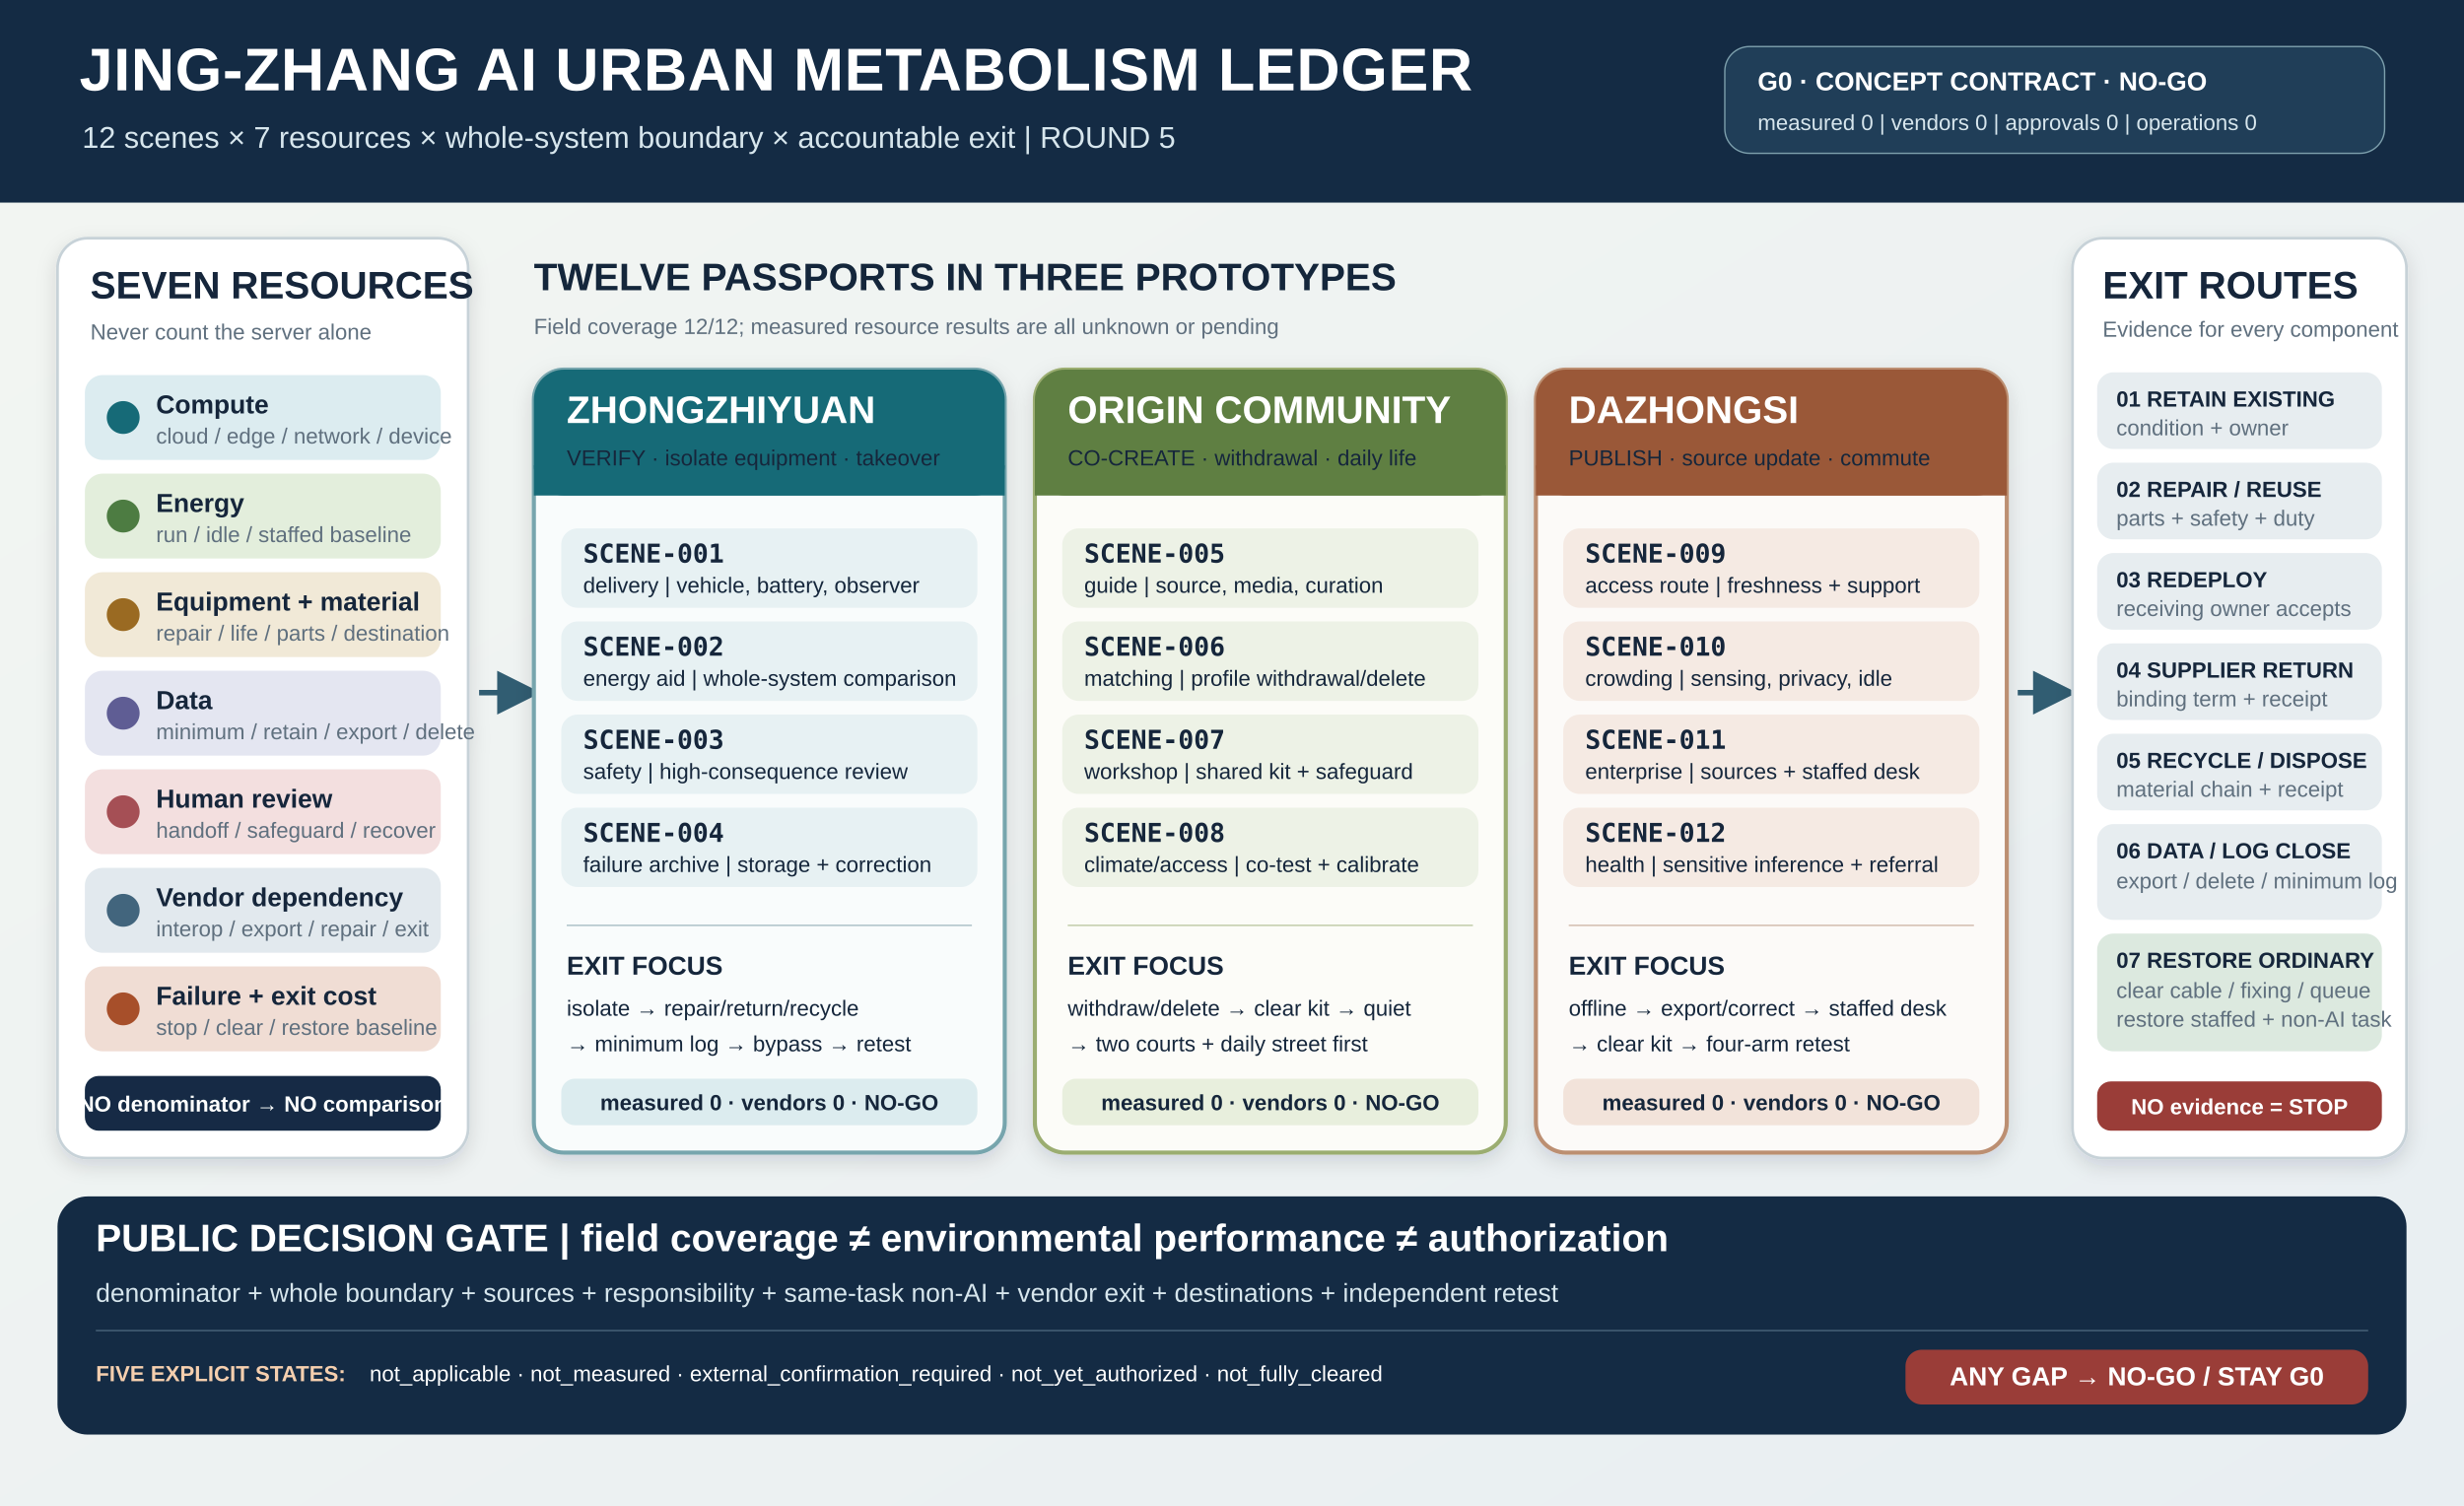
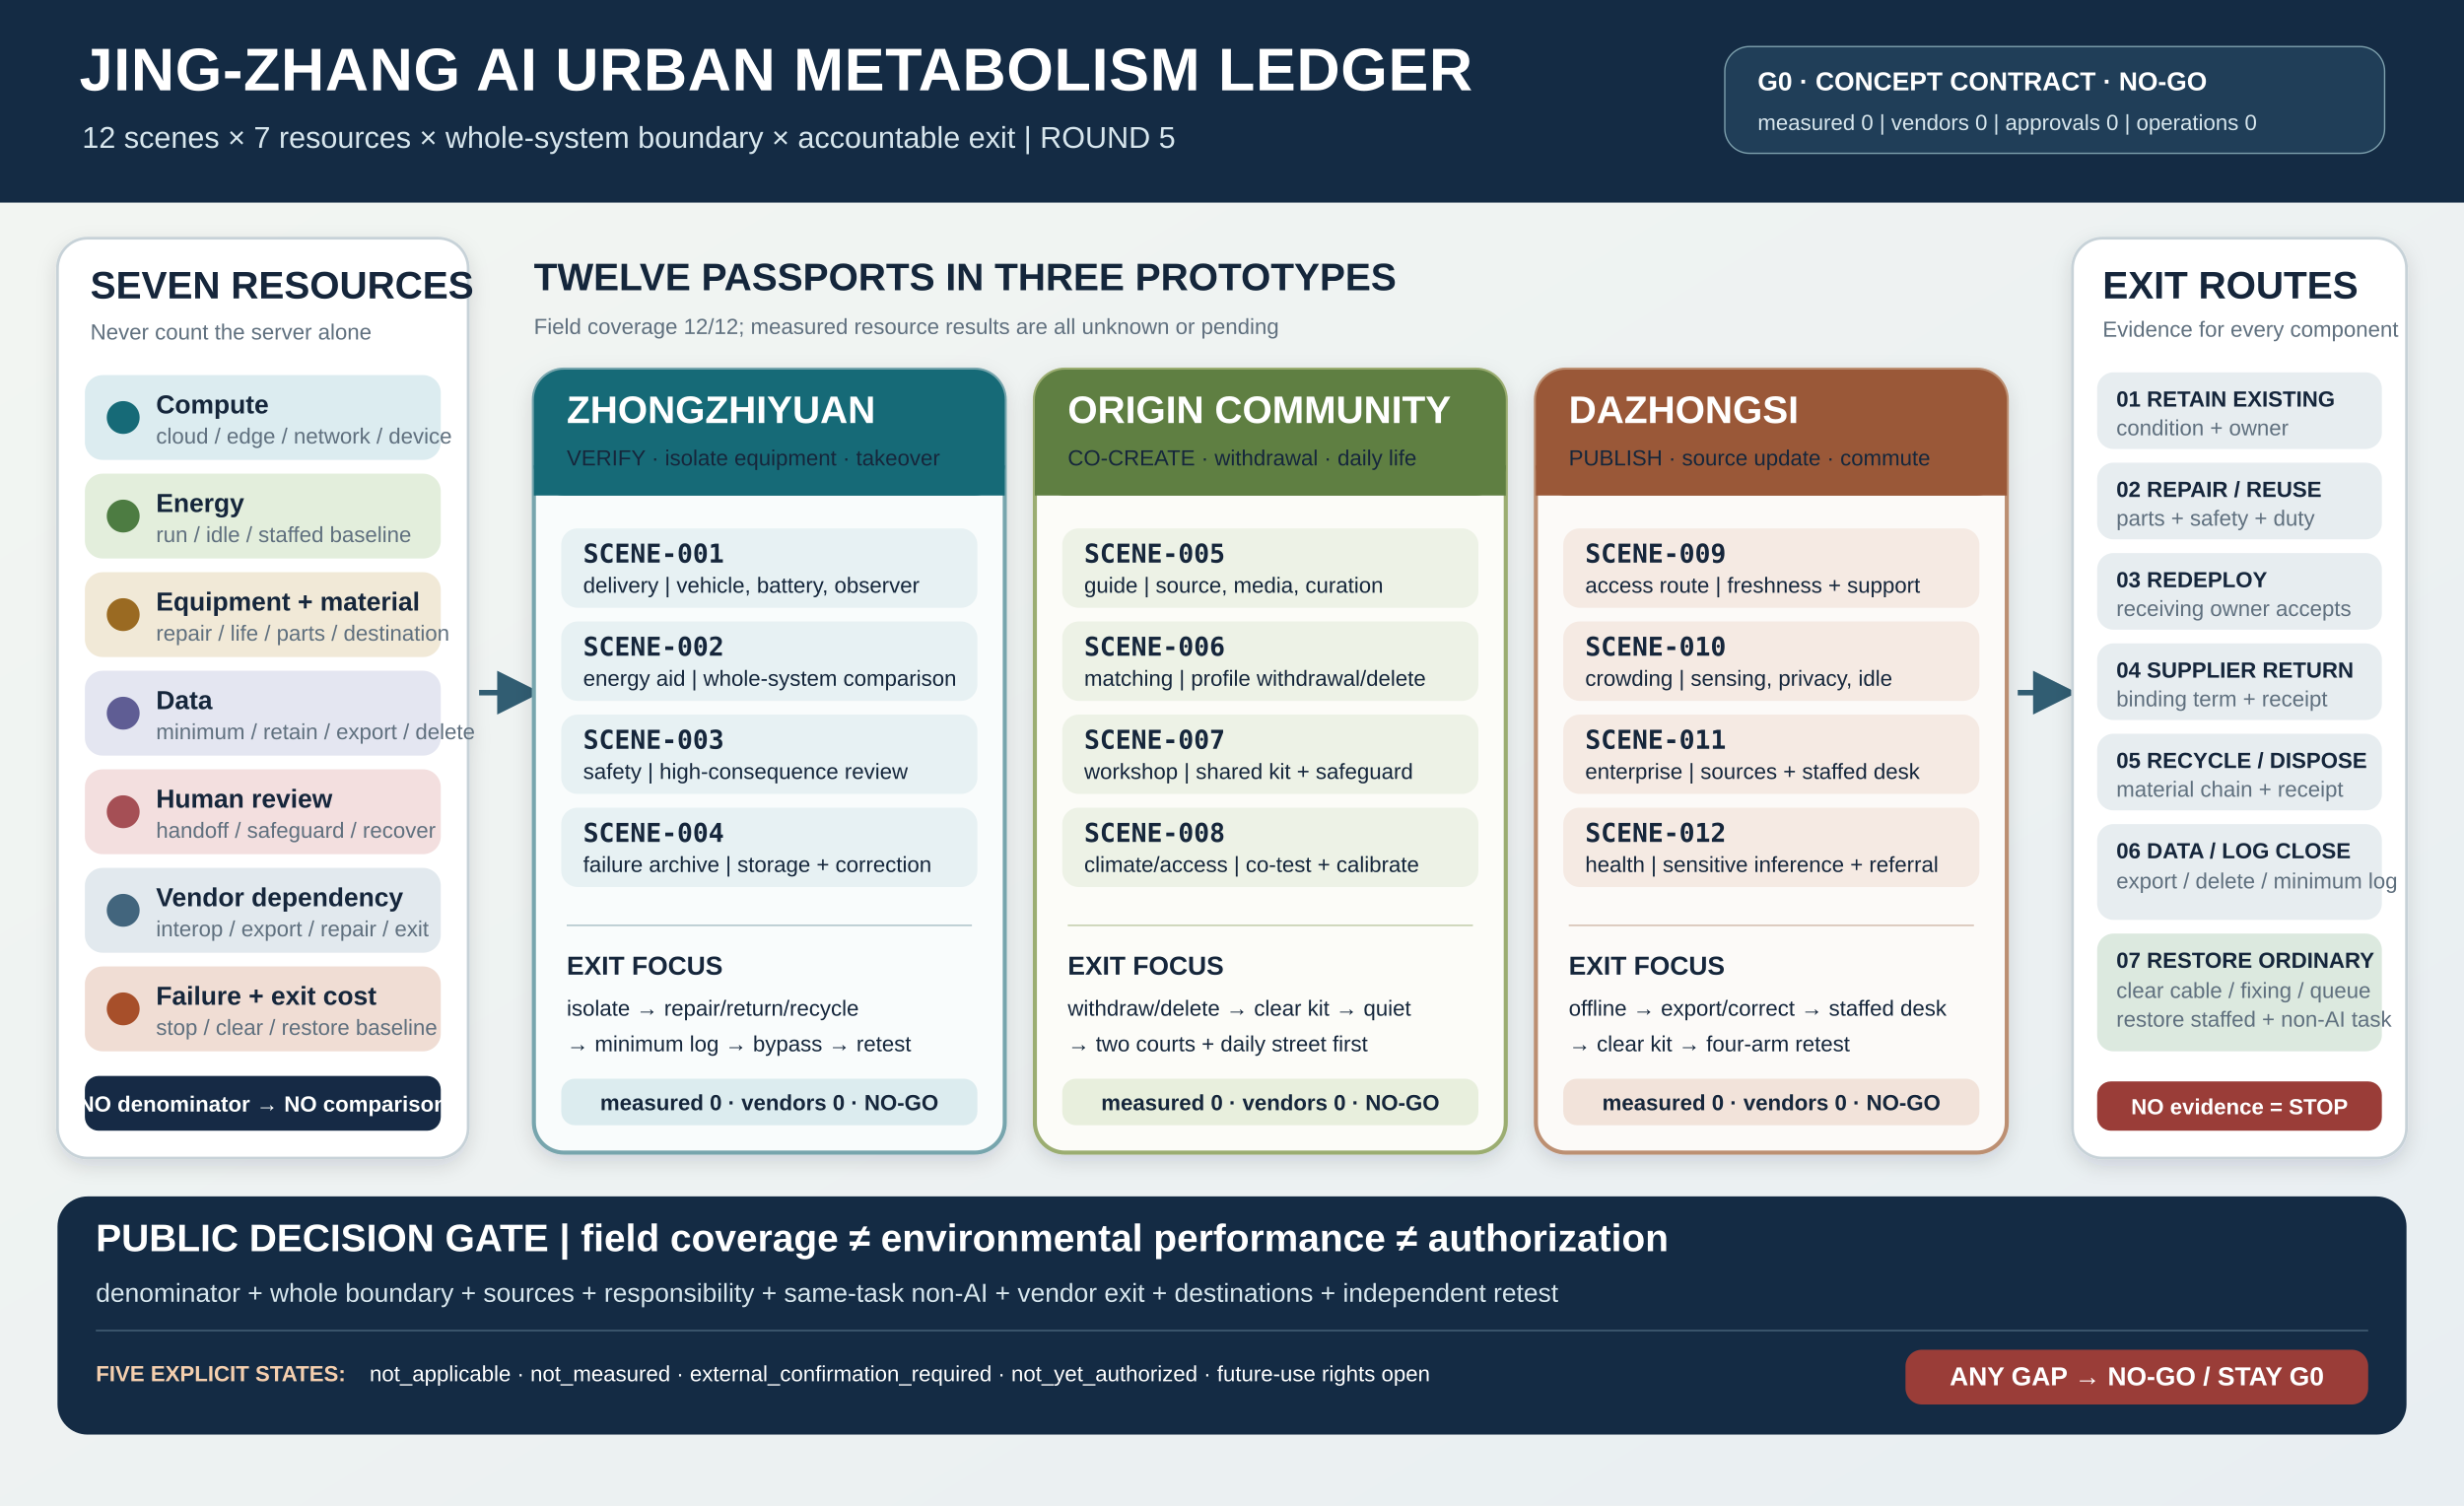
<svg xmlns="http://www.w3.org/2000/svg" width="1800" height="1100" viewBox="0 0 1800 1100" role="img" aria-labelledby="title desc">
  <defs>
    <linearGradient id="bg" x1="0" y1="0" x2="1" y2="1">
      <stop stop-color="#f3f6f2" />
      <stop offset="1" stop-color="#e8eef2" />
    </linearGradient>
    <filter id="shadow" x="-20%" y="-20%" width="140%" height="140%">
      <feDropShadow dx="0" dy="5" stdDeviation="7" flood-color="#10243a" flood-opacity=".13" />
    </filter>
    <marker id="arrow" viewBox="0 0 10 10" refX="9" refY="5" markerWidth="8" markerHeight="8" orient="auto-start-reverse">
      <path d="M0 0L10 5L0 10z" fill="#315d72" />
    </marker>
    <style>
      text{font-family:Arial,'Microsoft YaHei','Noto Sans CJK SC',sans-serif;fill:#14263b}.b{font-weight:700}.muted{fill:#5f6f7e}.white{fill:#fff}.light{fill:#d7e6ed}.warm{fill:#f5cfae}.mono{font-family:Consolas,monospace}.card{fill:#fff;stroke:#c7d2d8;stroke-width:2}.tiny{font-size:16px}.small{font-size:19px}.body{font-size:22px}.head{font-size:28px}.title{font-size:44px;font-weight:700;letter-spacing:.5px}
    </style>
  </defs>
  <rect width="1800" height="1100" fill="url(#bg)" />
  <rect width="1800" height="148" fill="#142b44" />
  <text x="58" y="66" class="title white">JING-ZHANG AI URBAN METABOLISM LEDGER</text>
  <text x="60" y="108" class="body light">12 scenes × 7 resources × whole-system boundary × accountable exit | ROUND 5</text>
  <g transform="translate(1260 34)">
    <rect width="482" height="78" rx="18" fill="#203e58" stroke="#7da0ad" />
    <text x="24" y="32" class="small b white">G0 · CONCEPT CONTRACT · NO-GO</text>
    <text x="24" y="61" class="tiny light">measured 0 | vendors 0 | approvals 0 | operations 0</text>
  </g>
  <g transform="translate(42 174)" filter="url(#shadow)">
    <rect width="300" height="672" rx="22" class="card" />
    <text x="24" y="44" class="head b">SEVEN RESOURCES</text>
    <text x="24" y="74" class="tiny muted">Never count the server alone</text>
    <g transform="translate(20 100)">
      <g>
        <rect width="260" height="62" rx="13" fill="#dcecf0" />
        <circle cx="28" cy="31" r="12" fill="#176b77" />
        <text x="52" y="28" class="small b">Compute</text>
        <text x="52" y="50" class="tiny muted">cloud / edge / network / device</text>
      </g>
      <g transform="translate(0 72)">
        <rect width="260" height="62" rx="13" fill="#e3eedc" />
        <circle cx="28" cy="31" r="12" fill="#4e7c43" />
        <text x="52" y="28" class="small b">Energy</text>
        <text x="52" y="50" class="tiny muted">run / idle / staffed baseline</text>
      </g>
      <g transform="translate(0 144)">
        <rect width="260" height="62" rx="13" fill="#f1e9d7" />
        <circle cx="28" cy="31" r="12" fill="#9a6b20" />
        <text x="52" y="28" class="small b">Equipment + material</text>
        <text x="52" y="50" class="tiny muted">repair / life / parts / destination</text>
      </g>
      <g transform="translate(0 216)">
        <rect width="260" height="62" rx="13" fill="#e4e6f1" />
        <circle cx="28" cy="31" r="12" fill="#5e5d94" />
        <text x="52" y="28" class="small b">Data</text>
        <text x="52" y="50" class="tiny muted">minimum / retain / export / delete</text>
      </g>
      <g transform="translate(0 288)">
        <rect width="260" height="62" rx="13" fill="#f3dfdf" />
        <circle cx="28" cy="31" r="12" fill="#a54f54" />
        <text x="52" y="28" class="small b">Human review</text>
        <text x="52" y="50" class="tiny muted">handoff / safeguard / recover</text>
      </g>
      <g transform="translate(0 360)">
        <rect width="260" height="62" rx="13" fill="#e2e9ee" />
        <circle cx="28" cy="31" r="12" fill="#42657d" />
        <text x="52" y="28" class="small b">Vendor dependency</text>
        <text x="52" y="50" class="tiny muted">interop / export / repair / exit</text>
      </g>
      <g transform="translate(0 432)">
        <rect width="260" height="62" rx="13" fill="#f0ddd4" />
        <circle cx="28" cy="31" r="12" fill="#a7502c" />
        <text x="52" y="28" class="small b">Failure + exit cost</text>
        <text x="52" y="50" class="tiny muted">stop / clear / restore baseline</text>
      </g>
    </g>
    <rect x="20" y="612" width="260" height="40" rx="10" fill="#142b44" />
    <text x="150" y="638" text-anchor="middle" class="tiny b white">NO denominator → NO comparison</text>
  </g>
  <path d="M350 506H392" stroke="#315d72" stroke-width="4" marker-end="url(#arrow)" />
  <g transform="translate(390 174)">
    <text x="0" y="38" class="head b">TWELVE PASSPORTS IN THREE PROTOTYPES</text>
    <text x="0" y="70" class="tiny muted">Field coverage 12/12; measured resource results are all unknown or pending</text>
    <g transform="translate(0 96)" filter="url(#shadow)">
      <rect width="344" height="572" rx="22" fill="#f9fcfc" stroke="#77a5ad" stroke-width="3" />
      <rect width="344" height="92" rx="22" fill="#176b77" />
      <rect y="70" width="344" height="22" fill="#176b77" />
      <text x="24" y="39" class="head b white">ZHONGZHIYUAN</text>
      <text x="24" y="70" class="tiny" fill="#dff1f2">VERIFY · isolate equipment · takeover</text>
      <g transform="translate(20 116)">
        <rect width="304" height="58" rx="12" fill="#e7f1f3" />
        <text x="16" y="25" class="small b mono">SCENE-001</text>
        <text x="16" y="47" class="tiny">delivery | vehicle, battery, observer</text>
        <g transform="translate(0 68)">
          <rect width="304" height="58" rx="12" fill="#e7f1f3" />
          <text x="16" y="25" class="small b mono">SCENE-002</text>
          <text x="16" y="47" class="tiny">energy aid | whole-system comparison</text>
        </g>
        <g transform="translate(0 136)">
          <rect width="304" height="58" rx="12" fill="#e7f1f3" />
          <text x="16" y="25" class="small b mono">SCENE-003</text>
          <text x="16" y="47" class="tiny">safety | high-consequence review</text>
        </g>
        <g transform="translate(0 204)">
          <rect width="304" height="58" rx="12" fill="#e7f1f3" />
          <text x="16" y="25" class="small b mono">SCENE-004</text>
          <text x="16" y="47" class="tiny">failure archive | storage + correction</text>
        </g>
      </g>
      <line x1="24" y1="406" x2="320" y2="406" stroke="#a6bec4" />
      <text x="24" y="442" class="small b">EXIT FOCUS</text>
      <text x="24" y="472" class="tiny">isolate → repair/return/recycle</text>
      <text x="24" y="498" class="tiny">→ minimum log → bypass → retest</text>
      <rect x="20" y="518" width="304" height="34" rx="10" fill="#dcecef" />
      <text x="172" y="541" text-anchor="middle" class="tiny b">measured 0 · vendors 0 · NO-GO</text>
    </g>
    <g transform="translate(366 96)" filter="url(#shadow)">
      <rect width="344" height="572" rx="22" fill="#fcfcf8" stroke="#9bad71" stroke-width="3" />
      <rect width="344" height="92" rx="22" fill="#5f7f43" />
      <rect y="70" width="344" height="22" fill="#5f7f43" />
      <text x="24" y="39" class="head b white">ORIGIN COMMUNITY</text>
      <text x="24" y="70" class="tiny" fill="#eaf3df">CO-CREATE · withdrawal · daily life</text>
      <g transform="translate(20 116)">
        <rect width="304" height="58" rx="12" fill="#edf2e6" />
        <text x="16" y="25" class="small b mono">SCENE-005</text>
        <text x="16" y="47" class="tiny">guide | source, media, curation</text>
        <g transform="translate(0 68)">
          <rect width="304" height="58" rx="12" fill="#edf2e6" />
          <text x="16" y="25" class="small b mono">SCENE-006</text>
          <text x="16" y="47" class="tiny">matching | profile withdrawal/delete</text>
        </g>
        <g transform="translate(0 136)">
          <rect width="304" height="58" rx="12" fill="#edf2e6" />
          <text x="16" y="25" class="small b mono">SCENE-007</text>
          <text x="16" y="47" class="tiny">workshop | shared kit + safeguard</text>
        </g>
        <g transform="translate(0 204)">
          <rect width="304" height="58" rx="12" fill="#edf2e6" />
          <text x="16" y="25" class="small b mono">SCENE-008</text>
          <text x="16" y="47" class="tiny">climate/access | co-test + calibrate</text>
        </g>
      </g>
      <line x1="24" y1="406" x2="320" y2="406" stroke="#bdc9a3" />
      <text x="24" y="442" class="small b">EXIT FOCUS</text>
      <text x="24" y="472" class="tiny">withdraw/delete → clear kit → quiet</text>
      <text x="24" y="498" class="tiny">→ two courts + daily street first</text>
      <rect x="20" y="518" width="304" height="34" rx="10" fill="#e8efdd" />
      <text x="172" y="541" text-anchor="middle" class="tiny b">measured 0 · vendors 0 · NO-GO</text>
    </g>
    <g transform="translate(732 96)" filter="url(#shadow)">
      <rect width="344" height="572" rx="22" fill="#fcfaf8" stroke="#bc8f72" stroke-width="3" />
      <rect width="344" height="92" rx="22" fill="#9a5938" />
      <rect y="70" width="344" height="22" fill="#9a5938" />
      <text x="24" y="39" class="head b white">DAZHONGSI</text>
      <text x="24" y="70" class="tiny" fill="#fae9df">PUBLISH · source update · commute</text>
      <g transform="translate(20 116)">
        <rect width="304" height="58" rx="12" fill="#f5eae3" />
        <text x="16" y="25" class="small b mono">SCENE-009</text>
        <text x="16" y="47" class="tiny">access route | freshness + support</text>
        <g transform="translate(0 68)">
          <rect width="304" height="58" rx="12" fill="#f5eae3" />
          <text x="16" y="25" class="small b mono">SCENE-010</text>
          <text x="16" y="47" class="tiny">crowding | sensing, privacy, idle</text>
        </g>
        <g transform="translate(0 136)">
          <rect width="304" height="58" rx="12" fill="#f5eae3" />
          <text x="16" y="25" class="small b mono">SCENE-011</text>
          <text x="16" y="47" class="tiny">enterprise | sources + staffed desk</text>
        </g>
        <g transform="translate(0 204)">
          <rect width="304" height="58" rx="12" fill="#f5eae3" />
          <text x="16" y="25" class="small b mono">SCENE-012</text>
          <text x="16" y="47" class="tiny">health | sensitive inference + referral</text>
        </g>
      </g>
      <line x1="24" y1="406" x2="320" y2="406" stroke="#d0b7a9" />
      <text x="24" y="442" class="small b">EXIT FOCUS</text>
      <text x="24" y="472" class="tiny">offline → export/correct → staffed desk</text>
      <text x="24" y="498" class="tiny">→ clear kit → four-arm retest</text>
      <rect x="20" y="518" width="304" height="34" rx="10" fill="#f2e3da" />
      <text x="172" y="541" text-anchor="middle" class="tiny b">measured 0 · vendors 0 · NO-GO</text>
    </g>
  </g>
  <path d="M1474 506H1514" stroke="#315d72" stroke-width="4" marker-end="url(#arrow)" />
  <g transform="translate(1514 174)" filter="url(#shadow)">
    <rect width="244" height="672" rx="22" class="card" />
    <text x="22" y="44" class="head b">EXIT ROUTES</text>
    <text x="22" y="72" class="tiny muted">Evidence for every component</text>
    <g transform="translate(18 98)" class="tiny">
      <rect width="208" height="56" rx="12" fill="#e7edf0" />
      <text x="14" y="25" class="b">01 RETAIN EXISTING</text>
      <text x="14" y="46" class="muted">condition + owner</text>
      <g transform="translate(0 66)">
        <rect width="208" height="56" rx="12" fill="#e7edf0" />
        <text x="14" y="25" class="b">02 REPAIR / REUSE</text>
        <text x="14" y="46" class="muted">parts + safety + duty</text>
      </g>
      <g transform="translate(0 132)">
        <rect width="208" height="56" rx="12" fill="#e7edf0" />
        <text x="14" y="25" class="b">03 REDEPLOY</text>
        <text x="14" y="46" class="muted">receiving owner accepts</text>
      </g>
      <g transform="translate(0 198)">
        <rect width="208" height="56" rx="12" fill="#e7edf0" />
        <text x="14" y="25" class="b">04 SUPPLIER RETURN</text>
        <text x="14" y="46" class="muted">binding term + receipt</text>
      </g>
      <g transform="translate(0 264)">
        <rect width="208" height="56" rx="12" fill="#e7edf0" />
        <text x="14" y="25" class="b">05 RECYCLE / DISPOSE</text>
        <text x="14" y="46" class="muted">material chain + receipt</text>
      </g>
      <g transform="translate(0 330)">
        <rect width="208" height="70" rx="12" fill="#e7edf0" />
        <text x="14" y="25" class="b">06 DATA / LOG CLOSE</text>
        <text x="14" y="47" class="muted">export / delete / minimum log</text>
      </g>
      <g transform="translate(0 410)">
        <rect width="208" height="86" rx="12" fill="#dce9df" />
        <text x="14" y="25" class="b">07 RESTORE ORDINARY</text>
        <text x="14" y="47" class="muted">clear cable / fixing / queue</text>
        <text x="14" y="68" class="muted">restore staffed + non-AI task</text>
      </g>
    </g>
    <rect x="18" y="616" width="208" height="36" rx="10" fill="#9a3d38" />
    <text x="122" y="640" text-anchor="middle" class="tiny b white">NO evidence = STOP</text>
  </g>
  <g transform="translate(42 874)">
    <rect width="1716" height="174" rx="22" fill="#142b44" />
    <text x="28" y="40" class="head b white">PUBLIC DECISION GATE | field coverage ≠ environmental performance ≠ authorization</text>
    <text x="28" y="77" class="small light">denominator + whole boundary + sources + responsibility + same-task non-AI + vendor exit + destinations + independent retest</text>
    <line x1="28" y1="98" x2="1688" y2="98" stroke="#49647a" />
    <text x="28" y="135" class="tiny b warm">FIVE EXPLICIT STATES:</text>
-     <text x="228" y="135" class="tiny white">not_applicable · not_measured · external_confirmation_required · not_yet_authorized · not_fully_cleared</text>
+     <text x="228" y="135" class="tiny white">not_applicable · not_measured · external_confirmation_required · not_yet_authorized · future-use rights open</text>
    <rect x="1350" y="112" width="338" height="40" rx="12" fill="#9a3d38" />
    <text x="1519" y="138" text-anchor="middle" class="small b white">ANY GAP → NO-GO / STAY G0</text>
  </g>
</svg>
